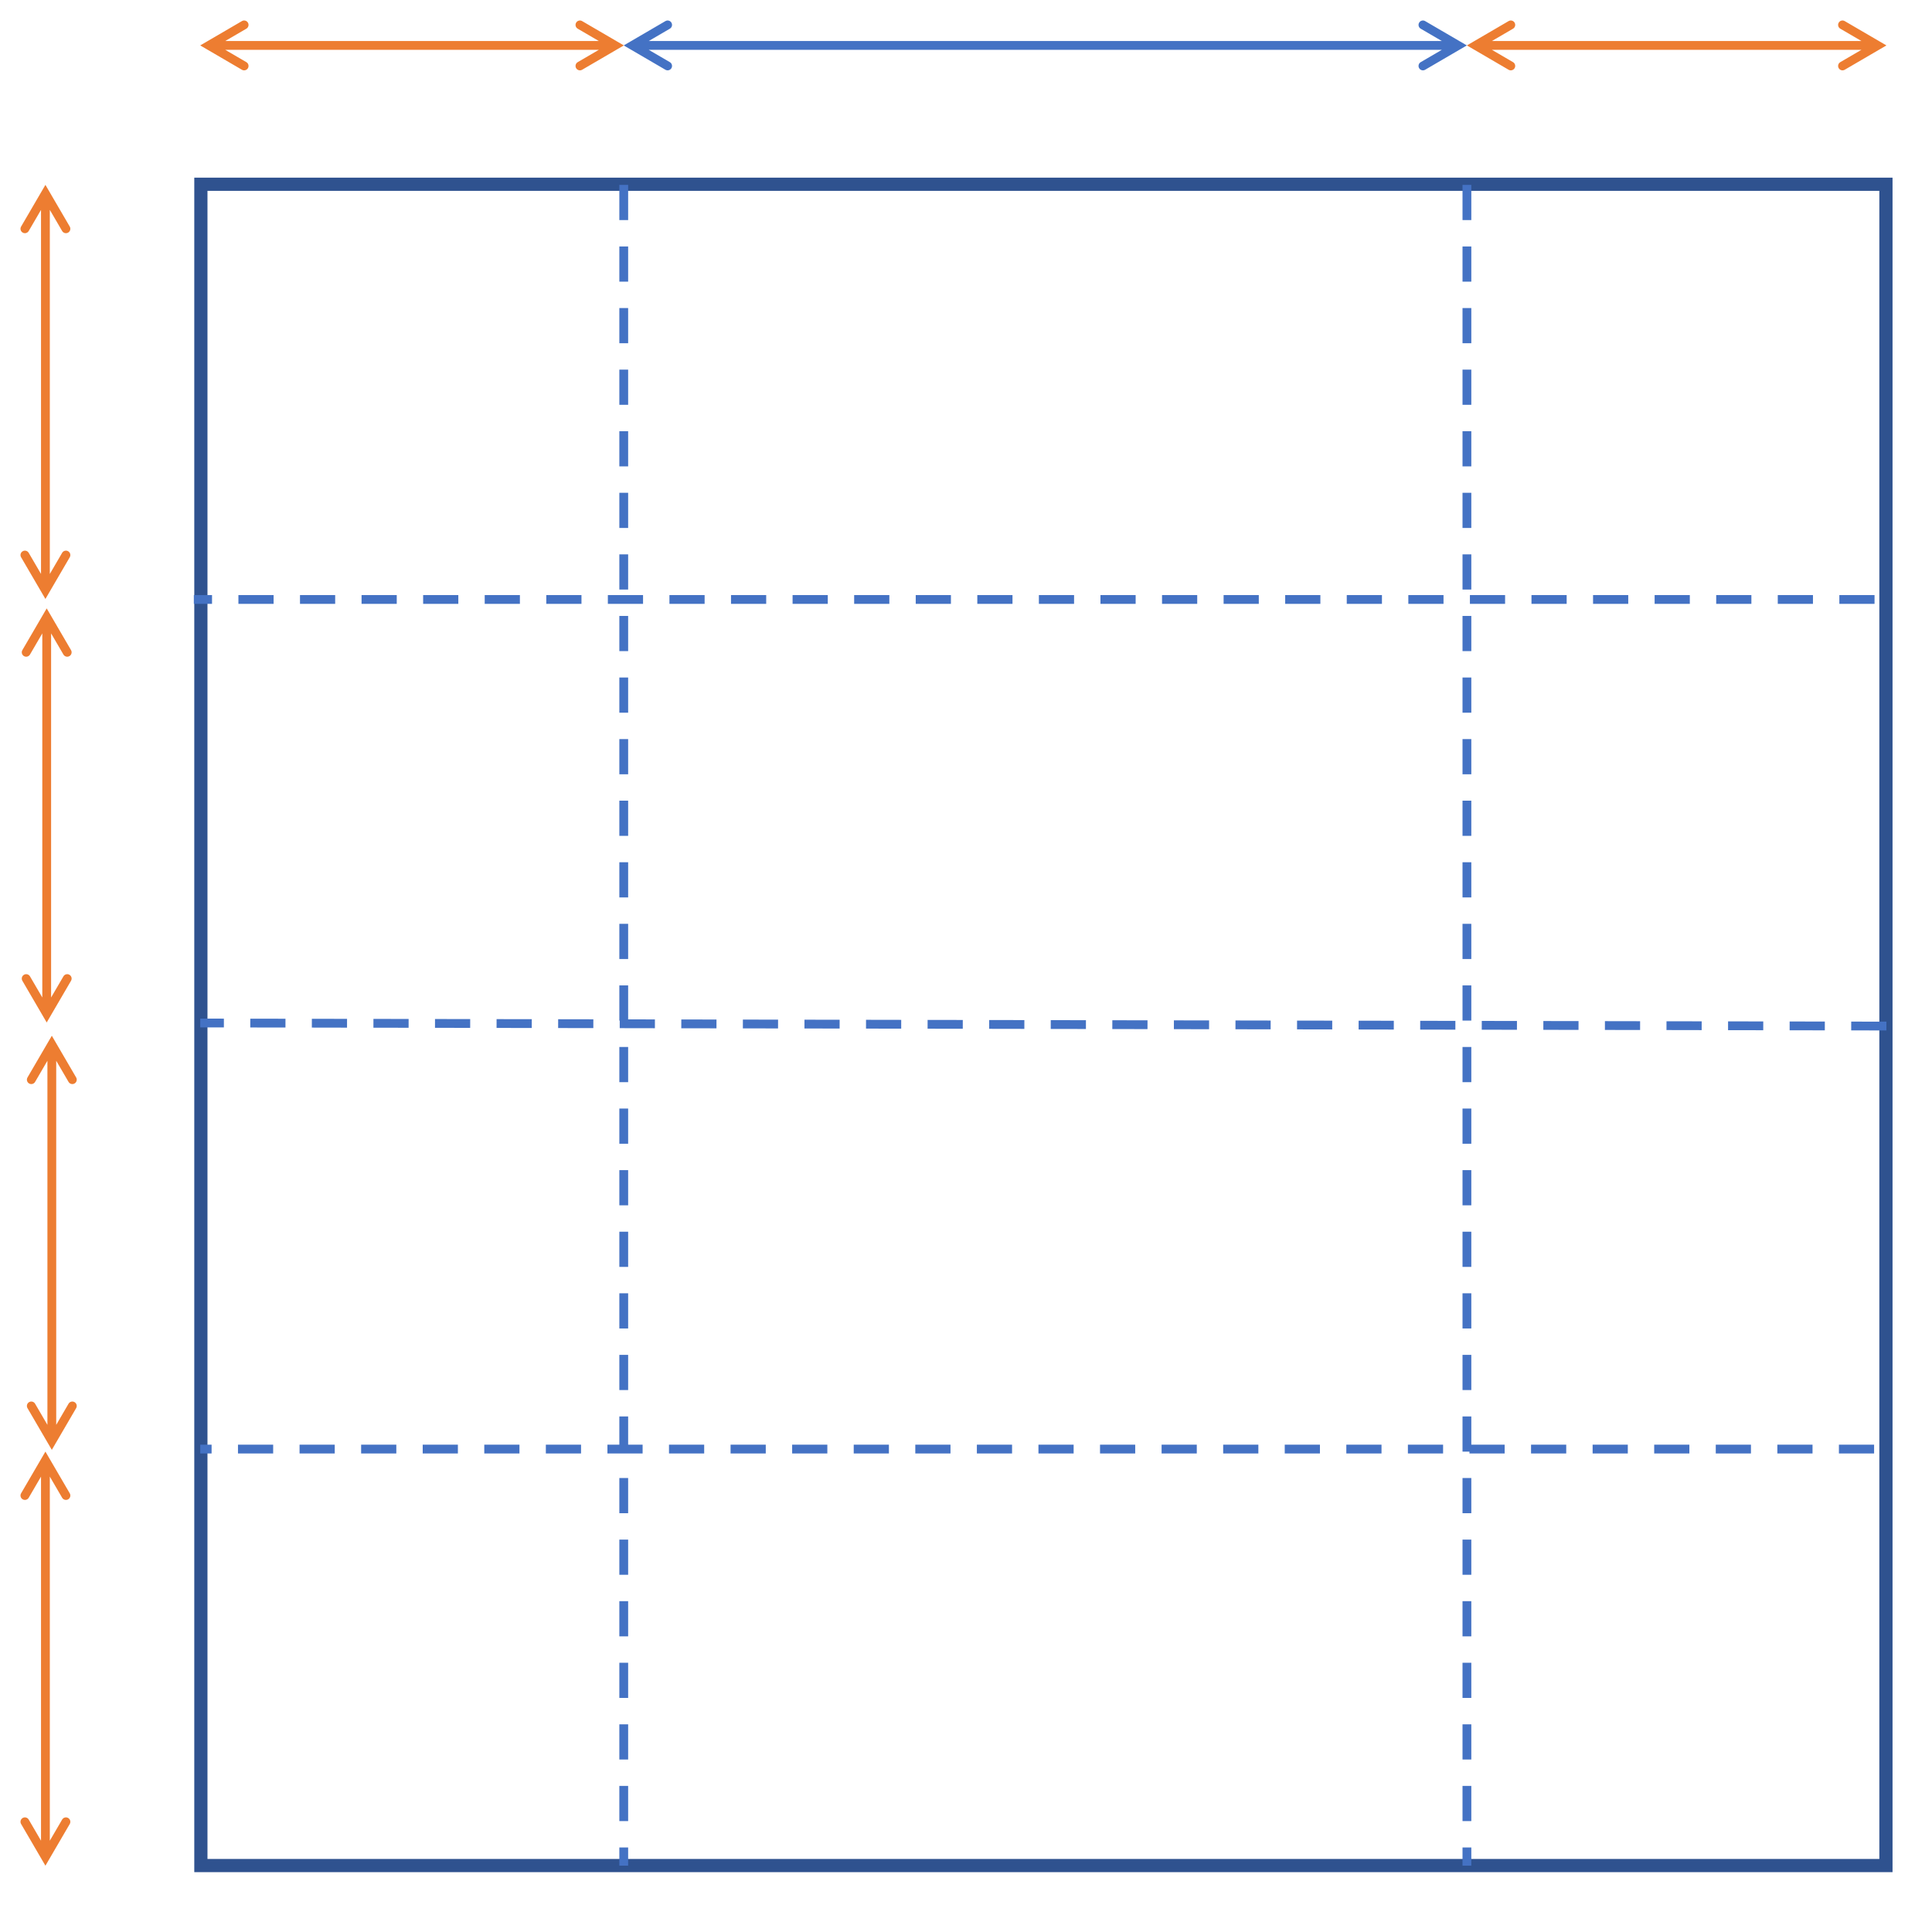
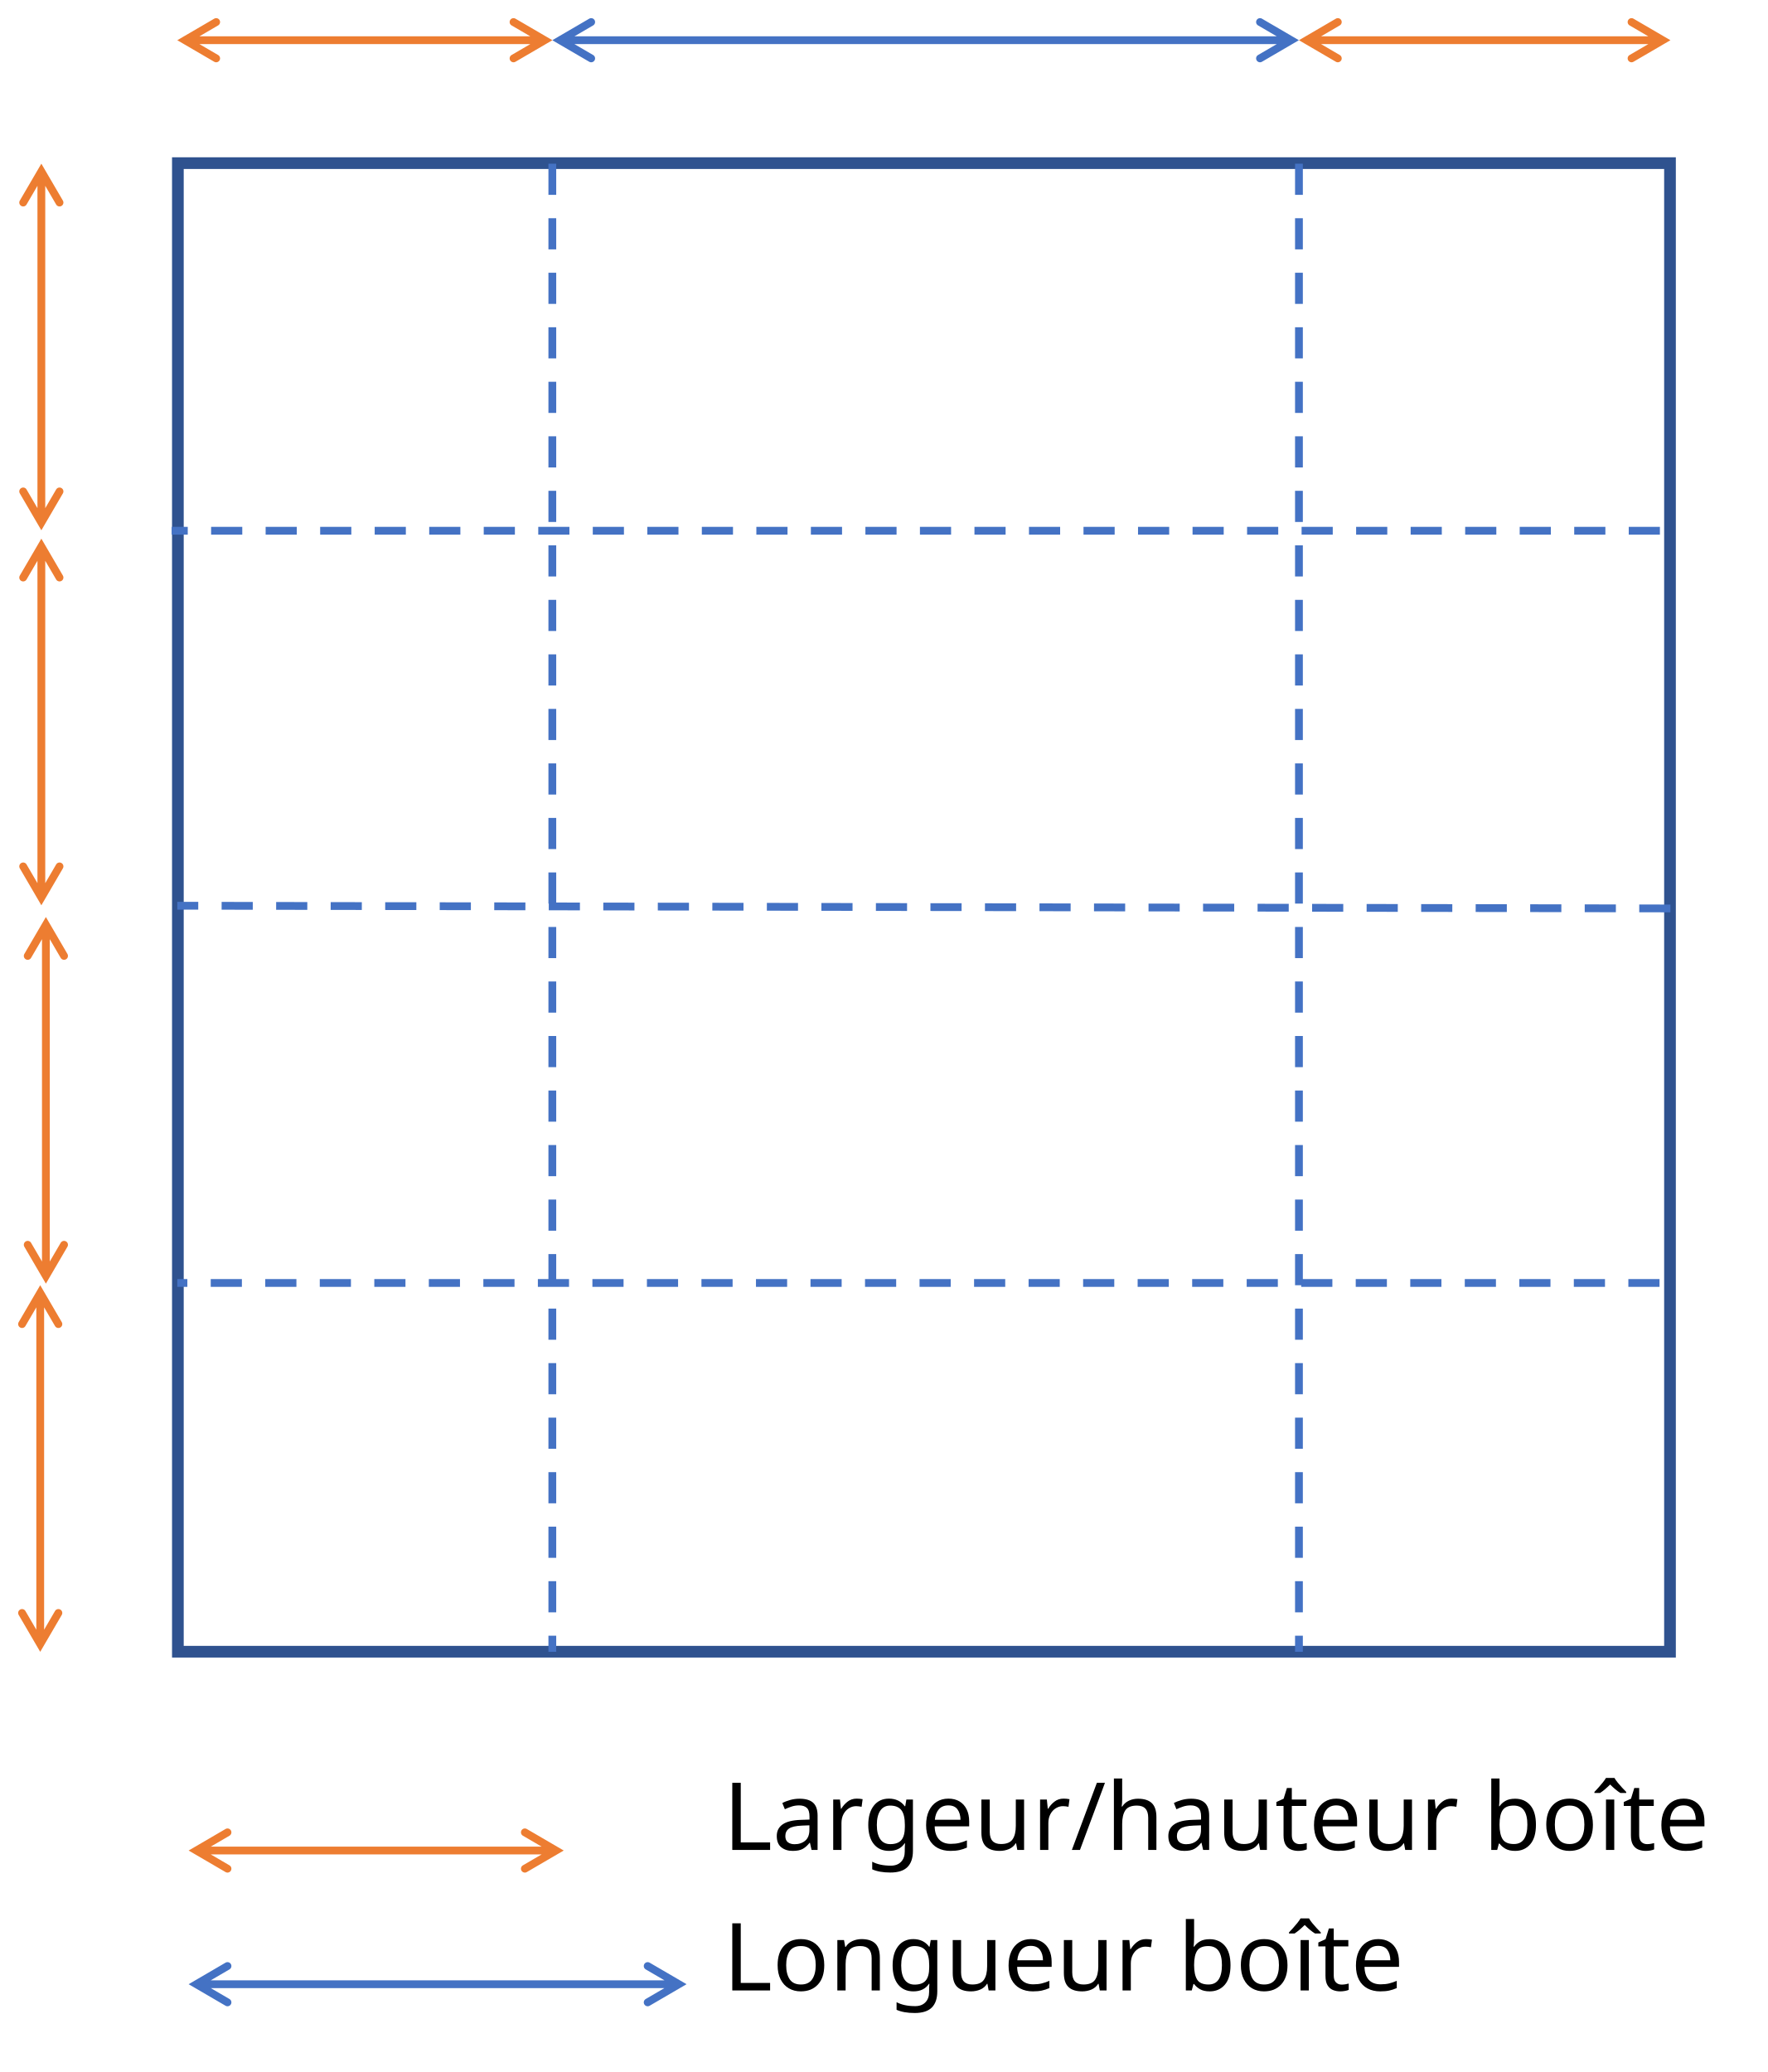
- <svg xmlns="http://www.w3.org/2000/svg" width="1510" height="1494" overflow="hidden">
+ <svg xmlns="http://www.w3.org/2000/svg" width="1560" height="1829" overflow="hidden">
  <defs>
    <clipPath id="clip0">
-       <rect x="1054" y="439" width="1510" height="1494" />
+       <rect x="1367" y="703" width="1560" height="1829" />
    </clipPath>
  </defs>
-   <g clip-path="url(#clip0)" transform="translate(-1054 -439)">
-     <rect x="1211" y="583" width="1317" height="1314" stroke="#2F528F" stroke-width="10.312" stroke-miterlimit="8" fill="none" />
-     <path d="M1541.5 583.5 1541.5 1897.09" stroke="#4472C4" stroke-width="6.875" stroke-miterlimit="8" stroke-dasharray="27.5 20.625" fill="none" fill-rule="evenodd" />
-     <path d="M0 0 1313.59 0" stroke="#4472C4" stroke-width="6.875" stroke-miterlimit="8" stroke-dasharray="27.5 20.625" fill="none" fill-rule="evenodd" transform="matrix(-1 0 0 1 2519.09 907.5)" />
-     <path d="M2200.5 583.5 2200.5 1897.09" stroke="#4472C4" stroke-width="6.875" stroke-miterlimit="8" stroke-dasharray="27.5 20.625" fill="none" fill-rule="evenodd" />
-     <path d="M2528.36 1240.9 1210.5 1238.5" stroke="#4472C4" stroke-width="6.875" stroke-miterlimit="8" stroke-dasharray="27.5 20.625" fill="none" fill-rule="evenodd" />
-     <path d="M0 0 1308.25 0" stroke="#4472C4" stroke-width="6.875" stroke-miterlimit="8" stroke-dasharray="27.5 20.625" fill="none" fill-rule="evenodd" transform="matrix(-1 0 0 1 2518.75 1571.5)" />
-     <path d="M1548.31 471.062 2193.62 471.063 2193.62 477.938 1548.31 477.937ZM1574.07 493.511 1541.48 474.5 1574.07 455.489C1575.71 454.532 1577.82 455.086 1578.78 456.726 1579.73 458.366 1579.18 460.471 1577.54 461.427L1550.04 477.469 1550.04 471.531 1577.54 487.572C1579.18 488.529 1579.73 490.634 1578.78 492.274 1577.82 493.913 1575.71 494.467 1574.07 493.511ZM2167.86 455.489 2200.45 474.5 2167.86 493.511C2166.22 494.468 2164.11 493.914 2163.16 492.274 2162.2 490.634 2162.75 488.529 2164.39 487.573L2191.89 471.531 2191.89 477.469 2164.39 461.428C2162.75 460.471 2162.2 458.366 2163.16 456.727 2164.11 455.087 2166.22 454.533 2167.86 455.489Z" fill="#4472C4" />
-     <path d="M1217.31 471.062 1534.76 471.063 1534.76 477.938 1217.31 477.937ZM1243.07 493.511 1210.48 474.5 1243.07 455.489C1244.71 454.532 1246.82 455.086 1247.78 456.726 1248.73 458.366 1248.18 460.471 1246.54 461.427L1219.04 477.469 1219.04 471.531 1246.54 487.572C1248.18 488.529 1248.73 490.634 1247.78 492.274 1246.82 493.914 1244.71 494.467 1243.07 493.511ZM1508.99 455.489 1541.58 474.5 1508.99 493.511C1507.35 494.468 1505.25 493.914 1504.29 492.274 1503.34 490.634 1503.89 488.529 1505.53 487.573L1533.03 471.531 1533.03 477.469 1505.53 461.428C1503.89 460.471 1503.34 458.366 1504.29 456.726 1505.25 455.087 1507.35 454.533 1508.99 455.489Z" fill="#ED7D31" />
-     <path d="M2207.31 471.062 2521.56 471.063 2521.56 477.938 2207.31 477.937ZM2233.07 493.511 2200.48 474.5 2233.07 455.489C2234.71 454.532 2236.82 455.086 2237.78 456.726 2238.73 458.366 2238.18 460.471 2236.54 461.427L2209.04 477.469 2209.04 471.531 2236.54 487.572C2238.18 488.529 2238.73 490.634 2237.78 492.274 2236.82 493.914 2234.71 494.467 2233.07 493.511ZM2495.79 455.489 2528.38 474.5 2495.79 493.511C2494.15 494.468 2492.04 493.914 2491.09 492.274 2490.13 490.634 2490.69 488.529 2492.33 487.573L2519.83 471.531 2519.83 477.469 2492.33 461.428C2490.69 460.471 2490.13 458.366 2491.09 456.726 2492.04 455.087 2494.15 454.533 2495.79 455.489Z" fill="#ED7D31" />
-     <path d="M1092.94 590.306 1092.94 900.289 1086.06 900.289 1086.06 590.306ZM1070.49 616.074 1089.5 583.484 1108.51 616.074C1109.47 617.714 1108.91 619.819 1107.27 620.775 1105.63 621.732 1103.53 621.178 1102.57 619.538L1086.53 592.038 1092.47 592.038 1076.43 619.538C1075.47 621.178 1073.37 621.732 1071.73 620.775 1070.09 619.819 1069.53 617.714 1070.49 616.074ZM1108.51 874.521 1089.5 907.111 1070.49 874.521C1069.53 872.881 1070.09 870.776 1071.73 869.82 1073.37 868.863 1075.47 869.417 1076.43 871.057L1092.47 898.557 1086.53 898.557 1102.57 871.057C1103.53 869.417 1105.63 868.863 1107.27 869.82 1108.91 870.776 1109.47 872.881 1108.51 874.521Z" fill="#ED7D31" />
-     <path d="M1093.94 921.306 1093.94 1231.29 1087.06 1231.29 1087.06 921.306ZM1071.49 947.074 1090.5 914.484 1109.51 947.074C1110.47 948.714 1109.91 950.819 1108.27 951.775 1106.63 952.732 1104.53 952.178 1103.57 950.538L1087.53 923.038 1093.47 923.038 1077.43 950.538C1076.47 952.178 1074.37 952.732 1072.73 951.775 1071.09 950.819 1070.53 948.714 1071.49 947.074ZM1109.51 1205.52 1090.5 1238.11 1071.49 1205.52C1070.53 1203.88 1071.09 1201.78 1072.73 1200.82 1074.37 1199.86 1076.47 1200.42 1077.43 1202.06L1093.47 1229.56 1087.53 1229.56 1103.57 1202.06C1104.53 1200.42 1106.63 1199.86 1108.27 1200.82 1109.91 1201.78 1110.47 1203.88 1109.51 1205.52Z" fill="#ED7D31" />
-     <path d="M1097.94 1255.31 1097.94 1565.29 1091.06 1565.29 1091.06 1255.31ZM1075.49 1281.07 1094.5 1248.48 1113.51 1281.07C1114.47 1282.71 1113.91 1284.82 1112.27 1285.78 1110.63 1286.73 1108.53 1286.18 1107.57 1284.54L1091.53 1257.04 1097.47 1257.04 1081.43 1284.54C1080.47 1286.18 1078.37 1286.73 1076.73 1285.78 1075.09 1284.82 1074.53 1282.71 1075.49 1281.07ZM1113.51 1539.52 1094.5 1572.11 1075.49 1539.52C1074.53 1537.88 1075.09 1535.78 1076.73 1534.82 1078.37 1533.86 1080.47 1534.42 1081.43 1536.06L1097.47 1563.56 1091.53 1563.56 1107.57 1536.06C1108.53 1534.42 1110.63 1533.86 1112.27 1534.82 1113.91 1535.78 1114.47 1537.88 1113.51 1539.52Z" fill="#ED7D31" />
-     <path d="M1092.94 1580.31 1092.94 1890.29 1086.06 1890.29 1086.06 1580.31ZM1070.49 1606.07 1089.5 1573.48 1108.51 1606.07C1109.47 1607.71 1108.91 1609.82 1107.27 1610.78 1105.63 1611.73 1103.53 1611.18 1102.57 1609.54L1086.53 1582.04 1092.47 1582.04 1076.43 1609.54C1075.47 1611.18 1073.37 1611.73 1071.73 1610.78 1070.09 1609.82 1069.53 1607.71 1070.49 1606.07ZM1108.51 1864.52 1089.5 1897.11 1070.49 1864.52C1069.53 1862.88 1070.09 1860.78 1071.73 1859.82 1073.37 1858.86 1075.47 1859.42 1076.43 1861.06L1092.47 1888.56 1086.53 1888.56 1102.57 1861.06C1103.53 1859.42 1105.63 1858.86 1107.27 1859.82 1108.91 1860.78 1109.47 1862.88 1108.51 1864.52Z" fill="#ED7D31" />
+   <g clip-path="url(#clip0)" transform="translate(-1367 -703)">
+     <rect x="1524" y="847" width="1317" height="1314" stroke="#2F528F" stroke-width="10.312" stroke-miterlimit="8" fill="none" />
+     <path d="M1854.5 847.5 1854.5 2161.09" stroke="#4472C4" stroke-width="6.875" stroke-miterlimit="8" stroke-dasharray="27.5 20.625" fill="none" fill-rule="evenodd" />
+     <path d="M0 0 1313.59 0" stroke="#4472C4" stroke-width="6.875" stroke-miterlimit="8" stroke-dasharray="27.5 20.625" fill="none" fill-rule="evenodd" transform="matrix(-1 0 0 1 2832.09 1171.5)" />
+     <path d="M2513.5 847.5 2513.5 2161.09" stroke="#4472C4" stroke-width="6.875" stroke-miterlimit="8" stroke-dasharray="27.5 20.625" fill="none" fill-rule="evenodd" />
+     <path d="M2841.36 1504.9 1523.5 1502.5" stroke="#4472C4" stroke-width="6.875" stroke-miterlimit="8" stroke-dasharray="27.5 20.625" fill="none" fill-rule="evenodd" />
+     <path d="M0 0 1308.25 0" stroke="#4472C4" stroke-width="6.875" stroke-miterlimit="8" stroke-dasharray="27.5 20.625" fill="none" fill-rule="evenodd" transform="matrix(-1 0 0 1 2831.75 1835.5)" />
+     <path d="M1861.31 735.062 2506.62 735.063 2506.62 741.938 1861.31 741.937ZM1887.07 757.511 1854.48 738.5 1887.07 719.489C1888.71 718.532 1890.82 719.086 1891.78 720.726 1892.73 722.366 1892.18 724.471 1890.54 725.427L1863.04 741.469 1863.04 735.531 1890.54 751.572C1892.18 752.529 1892.73 754.634 1891.78 756.274 1890.82 757.914 1888.71 758.467 1887.07 757.511ZM2480.86 719.489 2513.45 738.5 2480.86 757.511C2479.22 758.468 2477.11 757.914 2476.16 756.274 2475.2 754.634 2475.75 752.529 2477.39 751.573L2504.89 735.531 2504.89 741.469 2477.39 725.428C2475.75 724.471 2475.2 722.366 2476.16 720.727 2477.11 719.087 2479.22 718.533 2480.86 719.489Z" fill="#4472C4" />
+     <path d="M1530.31 735.062 1847.76 735.063 1847.76 741.938 1530.31 741.937ZM1556.07 757.511 1523.48 738.5 1556.07 719.489C1557.71 718.532 1559.82 719.086 1560.78 720.726 1561.73 722.366 1561.18 724.471 1559.54 725.427L1532.04 741.469 1532.04 735.531 1559.54 751.572C1561.18 752.529 1561.73 754.634 1560.78 756.274 1559.82 757.914 1557.71 758.467 1556.07 757.511ZM1821.99 719.489 1854.58 738.5 1821.99 757.511C1820.35 758.468 1818.25 757.914 1817.29 756.274 1816.34 754.634 1816.89 752.529 1818.53 751.573L1846.03 735.531 1846.03 741.469 1818.53 725.428C1816.89 724.471 1816.34 722.366 1817.29 720.727 1818.25 719.087 1820.35 718.533 1821.99 719.489Z" fill="#ED7D31" />
+     <path d="M2520.31 735.062 2834.56 735.063 2834.56 741.938 2520.31 741.937ZM2546.07 757.511 2513.48 738.5 2546.07 719.489C2547.71 718.532 2549.82 719.086 2550.78 720.726 2551.73 722.366 2551.18 724.471 2549.54 725.427L2522.04 741.469 2522.04 735.531 2549.54 751.572C2551.18 752.529 2551.73 754.634 2550.78 756.274 2549.82 757.914 2547.71 758.467 2546.07 757.511ZM2808.79 719.489 2841.38 738.5 2808.79 757.511C2807.15 758.468 2805.04 757.914 2804.09 756.274 2803.13 754.634 2803.69 752.529 2805.33 751.573L2832.83 735.531 2832.83 741.469 2805.33 725.428C2803.69 724.471 2803.13 722.366 2804.09 720.727 2805.04 719.087 2807.15 718.533 2808.79 719.489Z" fill="#ED7D31" />
+     <path d="M1406.94 854.306 1406.94 1164.29 1400.06 1164.29 1400.06 854.306ZM1384.49 880.074 1403.5 847.484 1422.51 880.074C1423.47 881.714 1422.91 883.819 1421.27 884.775 1419.63 885.732 1417.53 885.178 1416.57 883.538L1400.53 856.038 1406.47 856.038 1390.43 883.538C1389.47 885.178 1387.37 885.732 1385.73 884.775 1384.09 883.819 1383.53 881.714 1384.49 880.074ZM1422.51 1138.52 1403.5 1171.11 1384.49 1138.52C1383.53 1136.88 1384.09 1134.78 1385.73 1133.82 1387.37 1132.86 1389.47 1133.42 1390.43 1135.06L1406.47 1162.56 1400.53 1162.56 1416.57 1135.06C1417.53 1133.42 1419.63 1132.86 1421.27 1133.82 1422.91 1134.78 1423.47 1136.88 1422.51 1138.52Z" fill="#ED7D31" />
+     <path d="M1406.94 1185.31 1406.94 1495.29 1400.06 1495.29 1400.06 1185.31ZM1384.49 1211.07 1403.5 1178.48 1422.51 1211.07C1423.47 1212.71 1422.91 1214.82 1421.27 1215.78 1419.63 1216.73 1417.53 1216.18 1416.57 1214.54L1400.53 1187.04 1406.47 1187.04 1390.43 1214.54C1389.47 1216.18 1387.37 1216.73 1385.73 1215.78 1384.09 1214.82 1383.53 1212.71 1384.49 1211.07ZM1422.51 1469.52 1403.5 1502.11 1384.49 1469.52C1383.53 1467.88 1384.09 1465.78 1385.73 1464.82 1387.37 1463.86 1389.47 1464.42 1390.43 1466.06L1406.47 1493.56 1400.53 1493.56 1416.57 1466.06C1417.53 1464.42 1419.63 1463.86 1421.27 1464.82 1422.91 1465.78 1423.47 1467.88 1422.51 1469.52Z" fill="#ED7D31" />
+     <path d="M1410.94 1519.31 1410.94 1829.29 1404.06 1829.29 1404.06 1519.31ZM1388.49 1545.07 1407.5 1512.48 1426.51 1545.07C1427.47 1546.71 1426.91 1548.82 1425.27 1549.78 1423.63 1550.73 1421.53 1550.18 1420.57 1548.54L1404.53 1521.04 1410.47 1521.04 1394.43 1548.54C1393.47 1550.18 1391.37 1550.73 1389.73 1549.78 1388.09 1548.82 1387.53 1546.71 1388.49 1545.07ZM1426.51 1803.52 1407.5 1836.11 1388.49 1803.52C1387.53 1801.88 1388.09 1799.78 1389.73 1798.82 1391.37 1797.86 1393.47 1798.42 1394.43 1800.06L1410.47 1827.56 1404.53 1827.56 1420.57 1800.06C1421.53 1798.42 1423.63 1797.86 1425.27 1798.82 1426.91 1799.78 1427.47 1801.88 1426.51 1803.52Z" fill="#ED7D31" />
+     <path d="M1405.94 1844.31 1405.94 2154.29 1399.06 2154.29 1399.06 1844.31ZM1383.49 1870.07 1402.5 1837.48 1421.51 1870.07C1422.47 1871.71 1421.91 1873.82 1420.27 1874.78 1418.63 1875.73 1416.53 1875.18 1415.57 1873.54L1399.53 1846.04 1405.47 1846.04 1389.43 1873.54C1388.47 1875.18 1386.37 1875.73 1384.73 1874.78 1383.09 1873.82 1382.53 1871.71 1383.49 1870.07ZM1421.51 2128.52 1402.5 2161.11 1383.49 2128.52C1382.53 2126.88 1383.09 2124.78 1384.73 2123.82 1386.37 2122.86 1388.47 2123.42 1389.43 2125.06L1405.47 2152.56 1399.53 2152.56 1415.57 2125.06C1416.53 2123.42 1418.63 2122.86 1420.27 2123.82 1421.91 2124.78 1422.47 2126.88 1421.51 2128.52Z" fill="#ED7D31" />
+     <path d="M1540.31 2333.06 1857.76 2333.06 1857.76 2339.94 1540.31 2339.94ZM1566.07 2355.51 1533.48 2336.5 1566.07 2317.49C1567.71 2316.53 1569.82 2317.09 1570.78 2318.73 1571.73 2320.37 1571.18 2322.47 1569.54 2323.43L1542.04 2339.47 1542.04 2333.53 1569.54 2349.57C1571.18 2350.53 1571.73 2352.63 1570.78 2354.27 1569.82 2355.91 1567.71 2356.47 1566.07 2355.51ZM1831.99 2317.49 1864.58 2336.5 1831.99 2355.51C1830.35 2356.47 1828.25 2355.91 1827.29 2354.27 1826.34 2352.63 1826.89 2350.53 1828.53 2349.57L1856.03 2333.53 1856.03 2339.47 1828.53 2323.43C1826.89 2322.47 1826.34 2320.37 1827.29 2318.73 1828.25 2317.09 1830.35 2316.53 1831.99 2317.49Z" fill="#ED7D31" />
+     <path d="M1540.3 2451.06 1966.16 2451.06 1966.16 2457.94 1540.3 2457.94ZM1566.07 2473.51 1533.48 2454.5 1566.07 2435.49C1567.71 2434.53 1569.82 2435.09 1570.78 2436.73 1571.73 2438.37 1571.18 2440.47 1569.54 2441.43L1542.04 2457.47 1542.04 2451.53 1569.54 2467.57C1571.18 2468.53 1571.73 2470.63 1570.78 2472.27 1569.82 2473.91 1567.71 2474.47 1566.07 2473.51ZM1940.39 2435.49 1972.98 2454.5 1940.39 2473.51C1938.75 2474.47 1936.65 2473.91 1935.69 2472.27 1934.73 2470.63 1935.29 2468.53 1936.93 2467.57L1964.43 2451.53 1964.43 2457.47 1936.93 2441.43C1935.29 2440.47 1934.73 2438.37 1935.69 2436.73 1936.65 2435.09 1938.75 2434.53 1940.39 2435.49Z" fill="#4472C4" />
+     <text font-family="Calibri,Calibri_MSFontService,sans-serif" font-weight="400" font-size="83" transform="matrix(1 0 0 1 2005.3 2336)">Largeur/hauteur boîte<tspan font-size="83" x="-0" y="124">Longueur  boîte</tspan>
+     </text>
  </g>
</svg>
